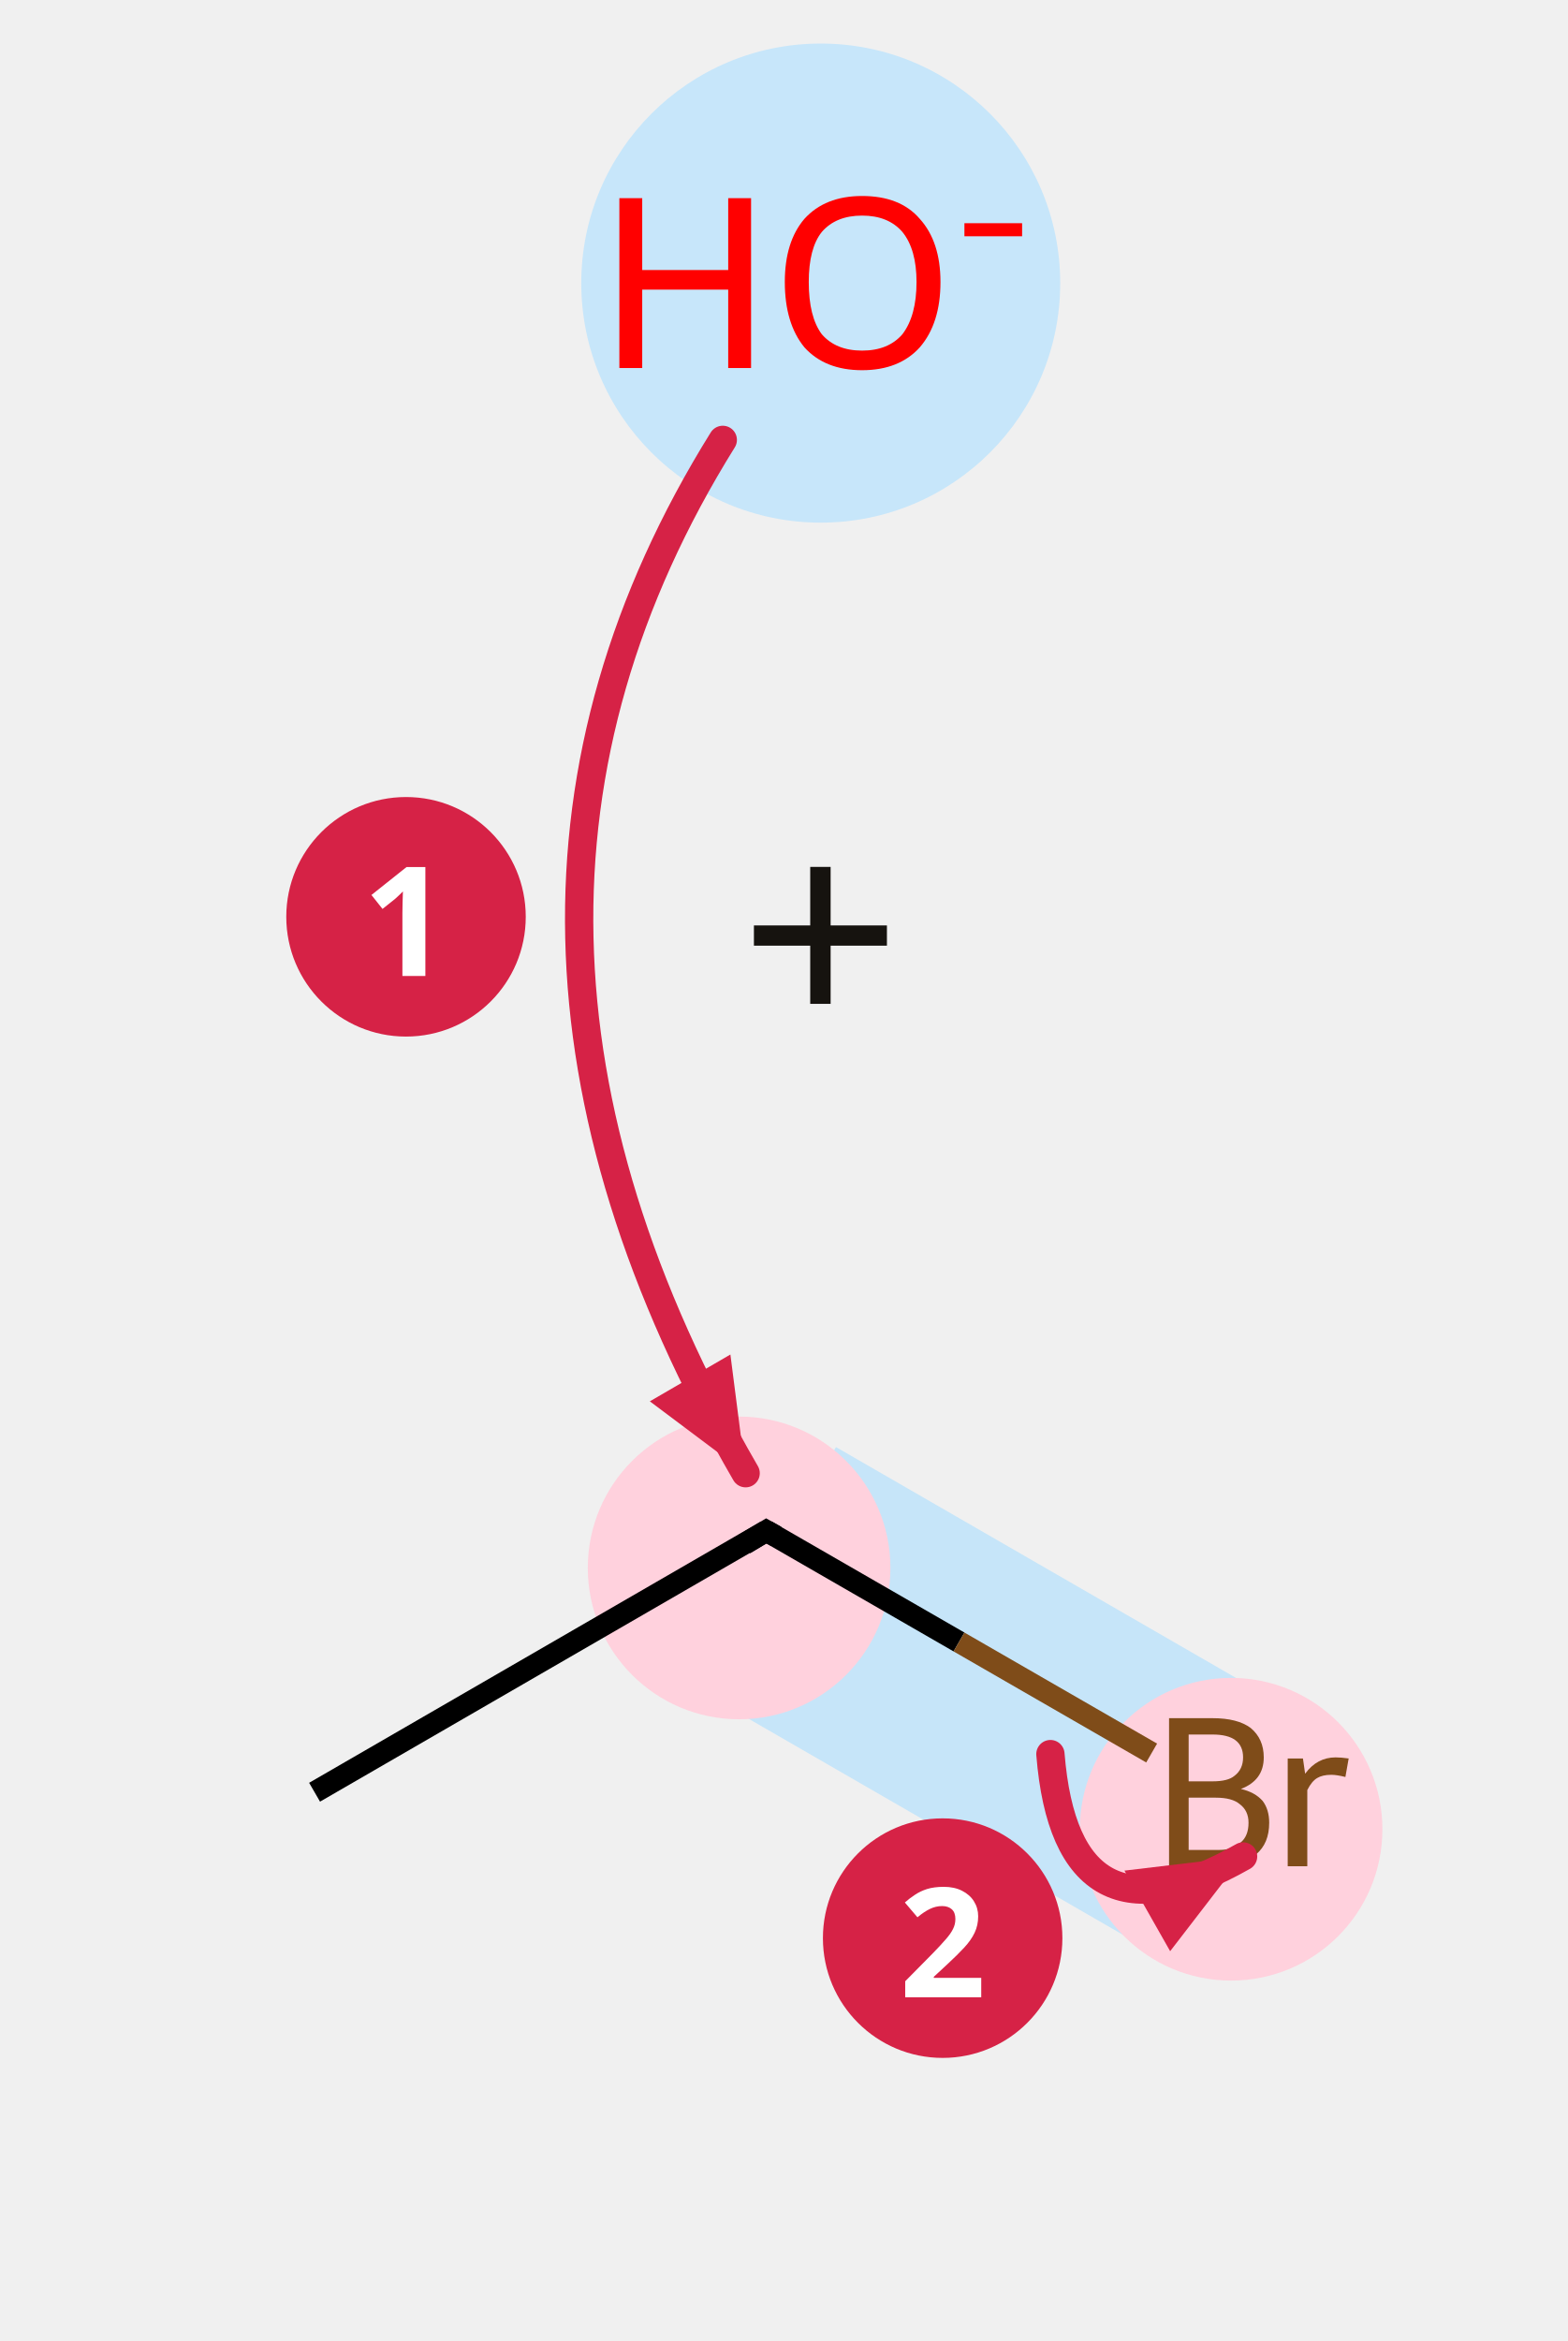
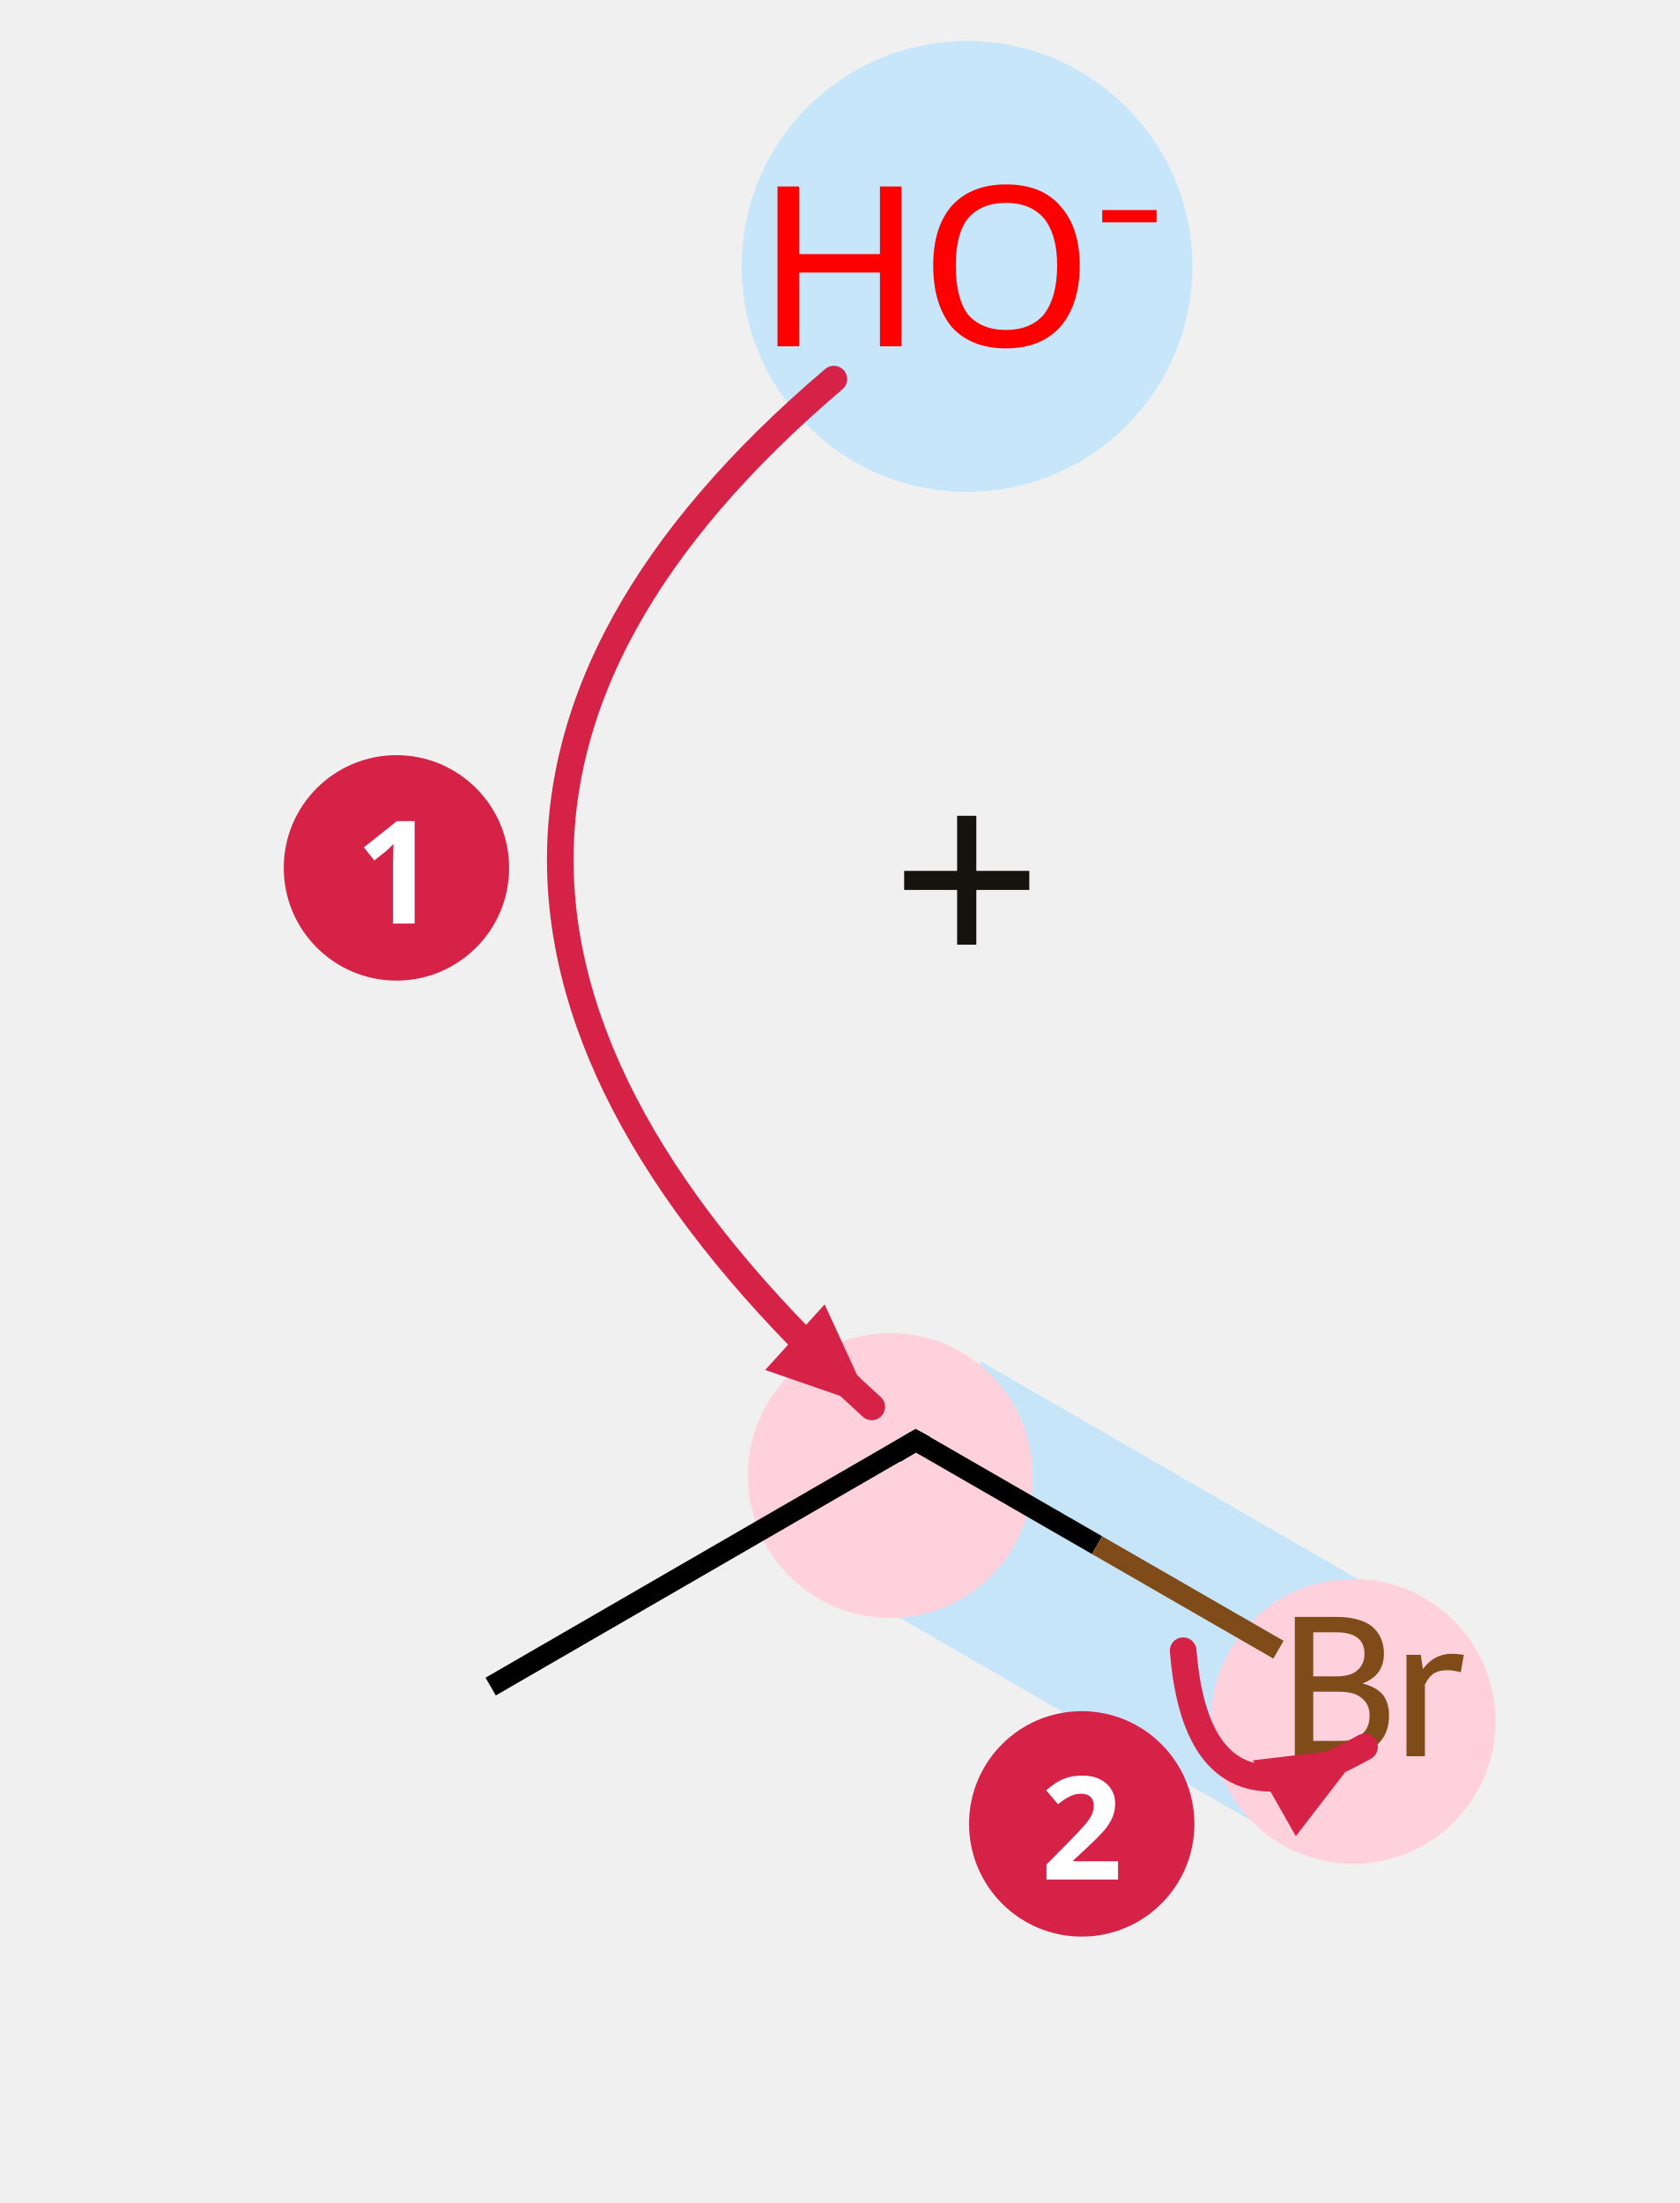
- <svg xmlns="http://www.w3.org/2000/svg" version="1.1" width="144px" height="215px" viewBox="-2 4 144 215">
+ <svg xmlns="http://www.w3.org/2000/svg" version="1.1" width="164px" height="215px" viewBox="-21 4 164 215">
  <g transform="translate(-46.6, -80.0)">
    <circle cx="120.0" cy="110.0" r="22" fill="rgb(199,230,250)" />
    <path class="atom-0" d="M 101.5 102.2 L 103.6 102.2 L 103.6 108.8 L 111.5 108.8 L 111.5 102.2 L 113.6 102.2 L 113.6 117.8 L 111.5 117.8 L 111.5 110.6 L 103.6 110.6 L 103.6 117.8 L 101.5 117.8 L 101.5 102.2 " fill="#FF0000" />
    <path class="atom-0" d="M 116.7 109.9 Q 116.7 106.2, 118.5 104.1 Q 120.4 102.0, 123.8 102.0 Q 127.3 102.0, 129.1 104.1 Q 131.0 106.2, 131.0 109.9 Q 131.0 113.7, 129.1 115.9 Q 127.2 118.0, 123.8 118.0 Q 120.4 118.0, 118.5 115.9 Q 116.7 113.7, 116.7 109.9 M 123.8 116.2 Q 126.2 116.2, 127.5 114.7 Q 128.8 113.0, 128.8 109.9 Q 128.8 106.9, 127.5 105.3 Q 126.2 103.8, 123.8 103.8 Q 121.4 103.8, 120.1 105.3 Q 118.9 106.8, 118.9 109.9 Q 118.9 113.1, 120.1 114.7 Q 121.4 116.2, 123.8 116.2 " fill="#FF0000" />
    <path class="atom-0" d="M 133.2 104.5 L 138.5 104.5 L 138.5 105.7 L 133.2 105.7 L 133.2 104.5 " fill="#FF0000" />
  </g>
  <g transform="translate(-45.6, 50.0)">
    <path class="bond-1 atom-1 atom-2" d="M 120.4,86.9 L 162.0,110.9 L 149.2,133.1 L 107.6,109.1 Z" style="fill:#C6E5F9;fill-rule:evenodd;fill-opacity:1;stroke:#C6E5F9;stroke-width:0.0px;stroke-linecap:butt;stroke-linejoin:miter;stroke-miterlimit:10;stroke-opacity:1;" />
    <ellipse cx="111.5" cy="98.0" rx="13.4" ry="13.4" class="atom-1" style="fill:#FFD1DD;fill-rule:evenodd;stroke:#FFD1DD;stroke-width:1.0px;stroke-linecap:butt;stroke-linejoin:miter;stroke-opacity:1" />
    <ellipse cx="156.7" cy="122.0" rx="13.4" ry="13.4" class="atom-2" style="fill:#FFD1DD;fill-rule:evenodd;stroke:#FFD1DD;stroke-width:1.0px;stroke-linecap:butt;stroke-linejoin:miter;stroke-opacity:1" />
    <path class="bond-0 atom-0 atom-1" d="M 72.5,118.6 L 114.0,94.6" style="fill:none;fill-rule:evenodd;stroke:#000000;stroke-width:2.0px;stroke-linecap:butt;stroke-linejoin:miter;stroke-opacity:1" />
    <path class="bond-1 atom-1 atom-2" d="M 114.0,94.6 L 131.7,104.8" style="fill:none;fill-rule:evenodd;stroke:#000000;stroke-width:2.0px;stroke-linecap:butt;stroke-linejoin:miter;stroke-opacity:1" />
    <path class="bond-1 atom-1 atom-2" d="M 131.7,104.8 L 149.4,115.0" style="fill:none;fill-rule:evenodd;stroke:#7F4C19;stroke-width:2.0px;stroke-linecap:butt;stroke-linejoin:miter;stroke-opacity:1" />
    <path d="M 112.0,95.8 L 114.0,94.6 L 114.9,95.1" style="fill:none;stroke:#000000;stroke-width:2.0px;stroke-linecap:butt;stroke-linejoin:miter;stroke-miterlimit:10;stroke-opacity:1;" />
    <path class="atom-2" d="M 157.6 118.3 Q 158.9 118.6, 159.6 119.4 Q 160.2 120.2, 160.2 121.4 Q 160.2 123.3, 159.0 124.3 Q 157.8 125.4, 155.6 125.4 L 151.0 125.4 L 151.0 111.8 L 155.0 111.8 Q 157.3 111.8, 158.5 112.7 Q 159.7 113.7, 159.7 115.4 Q 159.7 117.5, 157.6 118.3 M 152.8 113.3 L 152.8 117.6 L 155.0 117.6 Q 156.4 117.6, 157.0 117.1 Q 157.8 116.5, 157.8 115.4 Q 157.8 113.3, 155.0 113.3 L 152.8 113.3 M 155.6 123.9 Q 156.9 123.9, 157.6 123.2 Q 158.3 122.6, 158.3 121.4 Q 158.3 120.3, 157.5 119.7 Q 156.8 119.1, 155.3 119.1 L 152.8 119.1 L 152.8 123.9 L 155.6 123.9 " fill="#7F4C19" />
    <path class="atom-2" d="M 163.3 115.5 L 163.5 116.9 Q 164.6 115.4, 166.3 115.4 Q 166.8 115.4, 167.5 115.5 L 167.2 117.2 Q 166.4 117.0, 165.9 117.0 Q 165.1 117.0, 164.6 117.3 Q 164.1 117.6, 163.7 118.4 L 163.7 125.4 L 161.9 125.4 L 161.9 115.5 L 163.3 115.5 " fill="#7F4C19" />
  </g>
  <text x="73.4" y="89.0" text-anchor="middle" dominant-baseline="central" font-family="Karla, sans-serif" font-size="26" fill="#16130F">+</text>
-   <path d="M 64.4,44.4 Q 37.0,88.4 66.5,139.3" fill="none" stroke="#D62246" stroke-width="2.6" stroke-linecap="round" />
-   <polygon points="66.5,139.3 57.7,132.7 65.1,128.4" fill="#D62246" />
-   <circle cx="35.3" cy="88.2" r="11" fill="#D62246" />
-   <text x="35.3" y="88.2" text-anchor="middle" dominant-baseline="central" font-family="Karla, sans-serif" font-size="14" font-weight="700" fill="#FFFFFF">1</text>
+   <path d="M 60.4,41.0 Q 5.2,87.9 64.1,141.3" fill="none" stroke="#D62246" stroke-width="2.6" stroke-linecap="round" />
+   <polygon points="64.1,141.3 53.7,137.7 59.5,131.3" fill="#D62246" />
+   <circle cx="17.7" cy="88.7" r="11" fill="#D62246" />
+   <text x="17.7" y="88.7" text-anchor="middle" dominant-baseline="central" font-family="Karla, sans-serif" font-size="14" font-weight="700" fill="#FFFFFF">1</text>
  <path d="M 94.5,165.1 Q 96.0,183.7 112.2,174.5" fill="none" stroke="#D62246" stroke-width="2.6" stroke-linecap="round" />
  <polygon points="112.2,174.5 105.5,183.2 101.3,175.8" fill="#D62246" />
  <circle cx="84.6" cy="182.0" r="11" fill="#D62246" />
  <text x="84.6" y="182.0" text-anchor="middle" dominant-baseline="central" font-family="Karla, sans-serif" font-size="14" font-weight="700" fill="#FFFFFF">2</text>
</svg>
